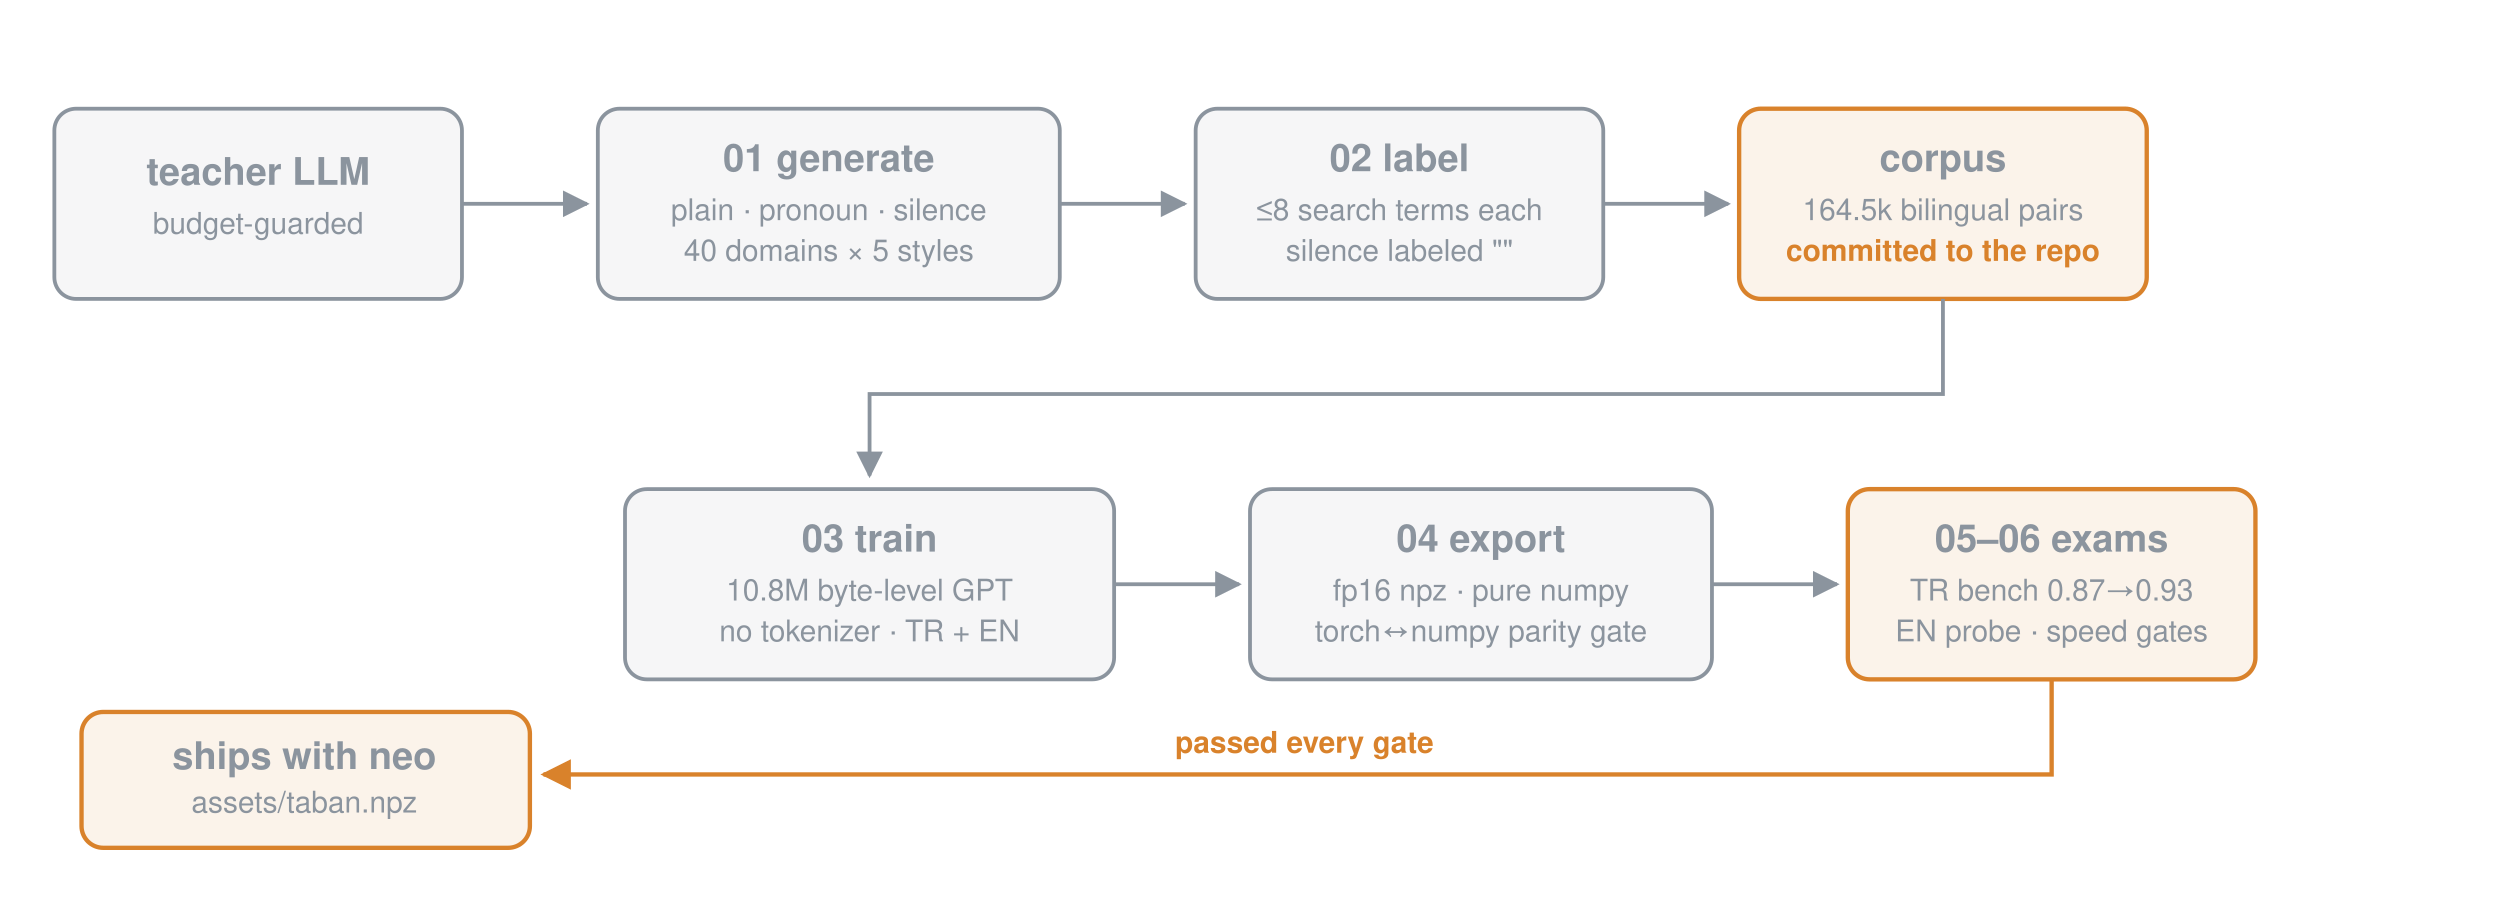
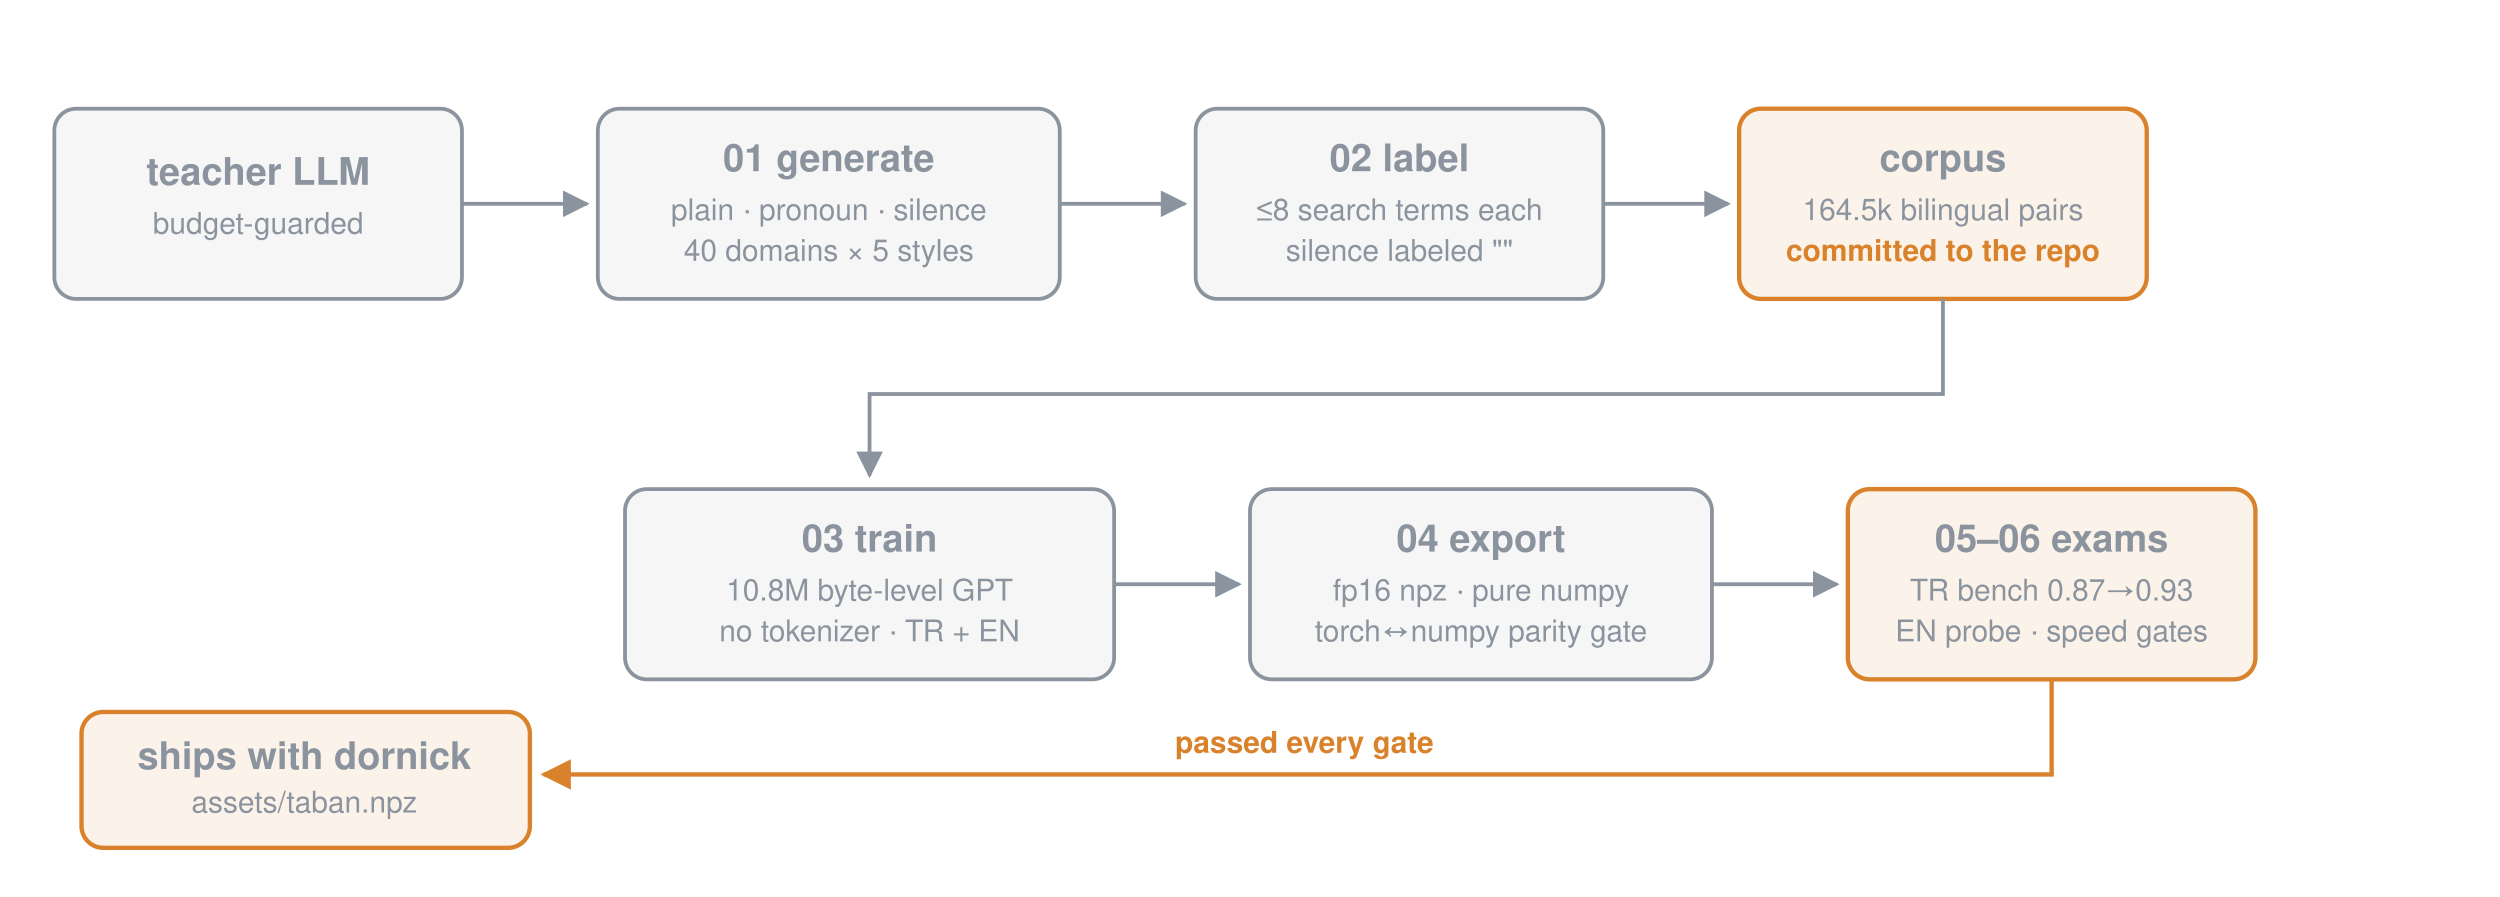
<svg xmlns="http://www.w3.org/2000/svg" viewBox="0 0 920 330" font-family="Segoe UI, Helvetica, Arial, sans-serif">
  <defs>
    <marker id="ok3" viewBox="0 0 10 10" refX="9" refY="5" markerWidth="7" markerHeight="7" orient="auto-start-reverse">
      <path d="M0 0 L10 5 L0 10 z" fill="#8b949e" />
    </marker>
    <marker id="ok3a" viewBox="0 0 10 10" refX="9" refY="5" markerWidth="7" markerHeight="7" orient="auto-start-reverse">
      <path d="M0 0 L10 5 L0 10 z" fill="#d9822b" />
    </marker>
  </defs>
  <style>
    .kutu { fill: rgba(139,148,158,0.08); stroke: #8b949e; stroke-width: 1.4; }
    .vurgu { fill: rgba(217,130,43,0.10); stroke: #d9822b; stroke-width: 1.6; }
    .baslik { fill: #8b949e; font-size: 14px; font-weight: 600; }
    .not { fill: #8b949e; font-size: 11px; }
    .amber { fill: #d9822b; font-size: 11px; font-weight: 600; }
    .cizgi { stroke: #8b949e; stroke-width: 1.4; fill: none; marker-end: url(#ok3); }
    .acizgi { stroke: #d9822b; stroke-width: 1.6; fill: none; marker-end: url(#ok3a); }
  </style>
  <rect class="kutu" x="20" y="40" width="150" height="70" rx="8" />
  <text class="baslik" x="95" y="68" text-anchor="middle">teacher LLM</text>
  <text class="not" x="95" y="86" text-anchor="middle">budget-guarded</text>
  <line class="cizgi" x1="170" y1="75" x2="216" y2="75" />
  <rect class="kutu" x="220" y="40" width="170" height="70" rx="8" />
  <text class="baslik" x="305" y="63" text-anchor="middle">01 generate</text>
  <text class="not" x="305" y="81" text-anchor="middle">plain · pronoun · silence</text>
  <text class="not" x="305" y="96" text-anchor="middle">40 domains × 5 styles</text>
  <line class="cizgi" x1="390" y1="75" x2="436" y2="75" />
  <rect class="kutu" x="440" y="40" width="150" height="70" rx="8" />
  <text class="baslik" x="515" y="63" text-anchor="middle">02 label</text>
  <text class="not" x="515" y="81" text-anchor="middle">≤8 search terms each</text>
  <text class="not" x="515" y="96" text-anchor="middle">silence labeled ""</text>
  <line class="cizgi" x1="590" y1="75" x2="636" y2="75" />
  <rect class="kutu vurgu" x="640" y="40" width="150" height="70" rx="8" />
  <text class="baslik" x="715" y="63" text-anchor="middle">corpus</text>
  <text class="not" x="715" y="81" text-anchor="middle">164.5k bilingual pairs</text>
  <text class="amber" x="715" y="96" text-anchor="middle">committed to the repo</text>
  <path class="cizgi" d="M715 110 V 145 H 320 V 175" />
  <rect class="kutu" x="230" y="180" width="180" height="70" rx="8" />
  <text class="baslik" x="320" y="203" text-anchor="middle">03 train</text>
  <text class="not" x="320" y="221" text-anchor="middle">10.8M byte-level GPT</text>
  <text class="not" x="320" y="236" text-anchor="middle">no tokenizer · TR + EN</text>
  <line class="cizgi" x1="410" y1="215" x2="456" y2="215" />
  <rect class="kutu" x="460" y="180" width="170" height="70" rx="8" />
  <text class="baslik" x="545" y="203" text-anchor="middle">04 export</text>
  <text class="not" x="545" y="221" text-anchor="middle">fp16 npz · pure numpy</text>
  <text class="not" x="545" y="236" text-anchor="middle">torch↔numpy parity gate</text>
  <line class="cizgi" x1="630" y1="215" x2="676" y2="215" />
  <rect class="kutu vurgu" x="680" y="180" width="150" height="70" rx="8" />
  <text class="baslik" x="755" y="203" text-anchor="middle">05–06 exams</text>
  <text class="not" x="755" y="221" text-anchor="middle">TR bench 0.87→0.93</text>
  <text class="not" x="755" y="236" text-anchor="middle">EN probe · speed gates</text>
  <path class="acizgi" d="M755 250 V 285 H 200" />
  <rect class="kutu vurgu" x="30" y="262" width="165" height="50" rx="8" />
-   <text class="baslik" x="112" y="283" text-anchor="middle">ships with neo</text>
+   <text class="baslik" x="112" y="283" text-anchor="middle">ships with dornick</text>
  <text class="not" x="112" y="299" text-anchor="middle">assets/taban.npz</text>
  <text class="amber" x="480" y="277" text-anchor="middle">passed every gate</text>
</svg>
